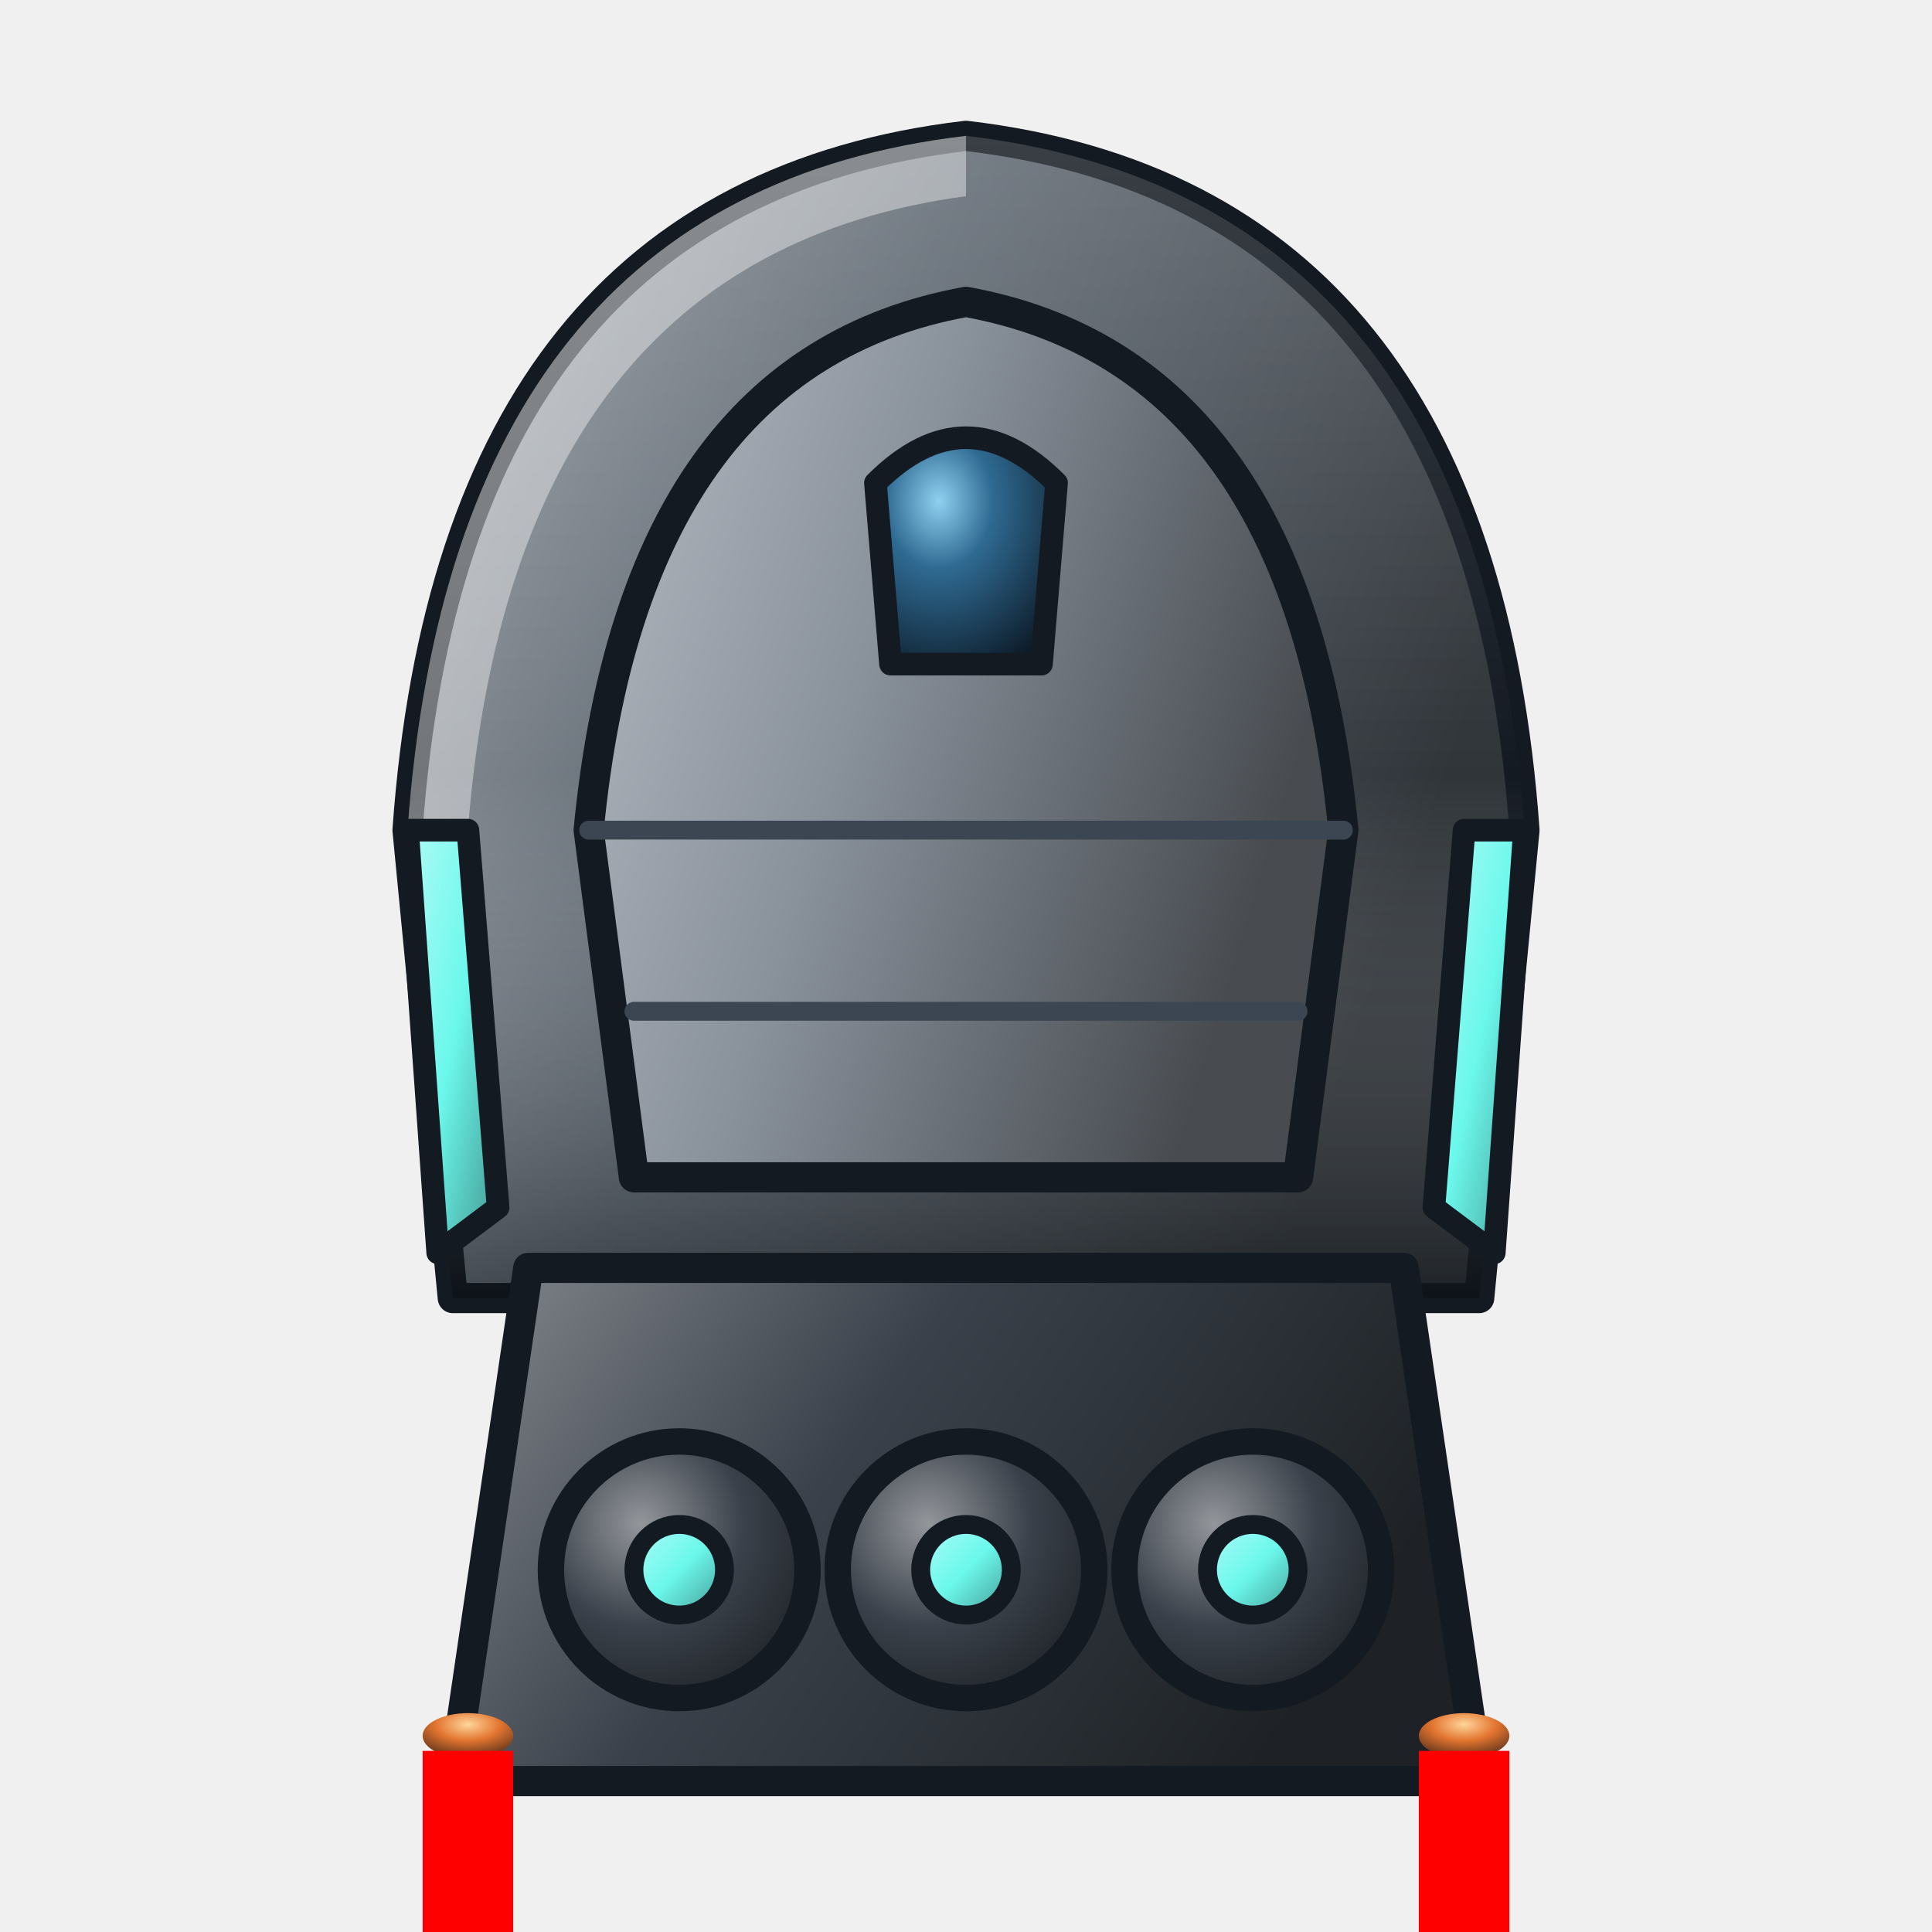
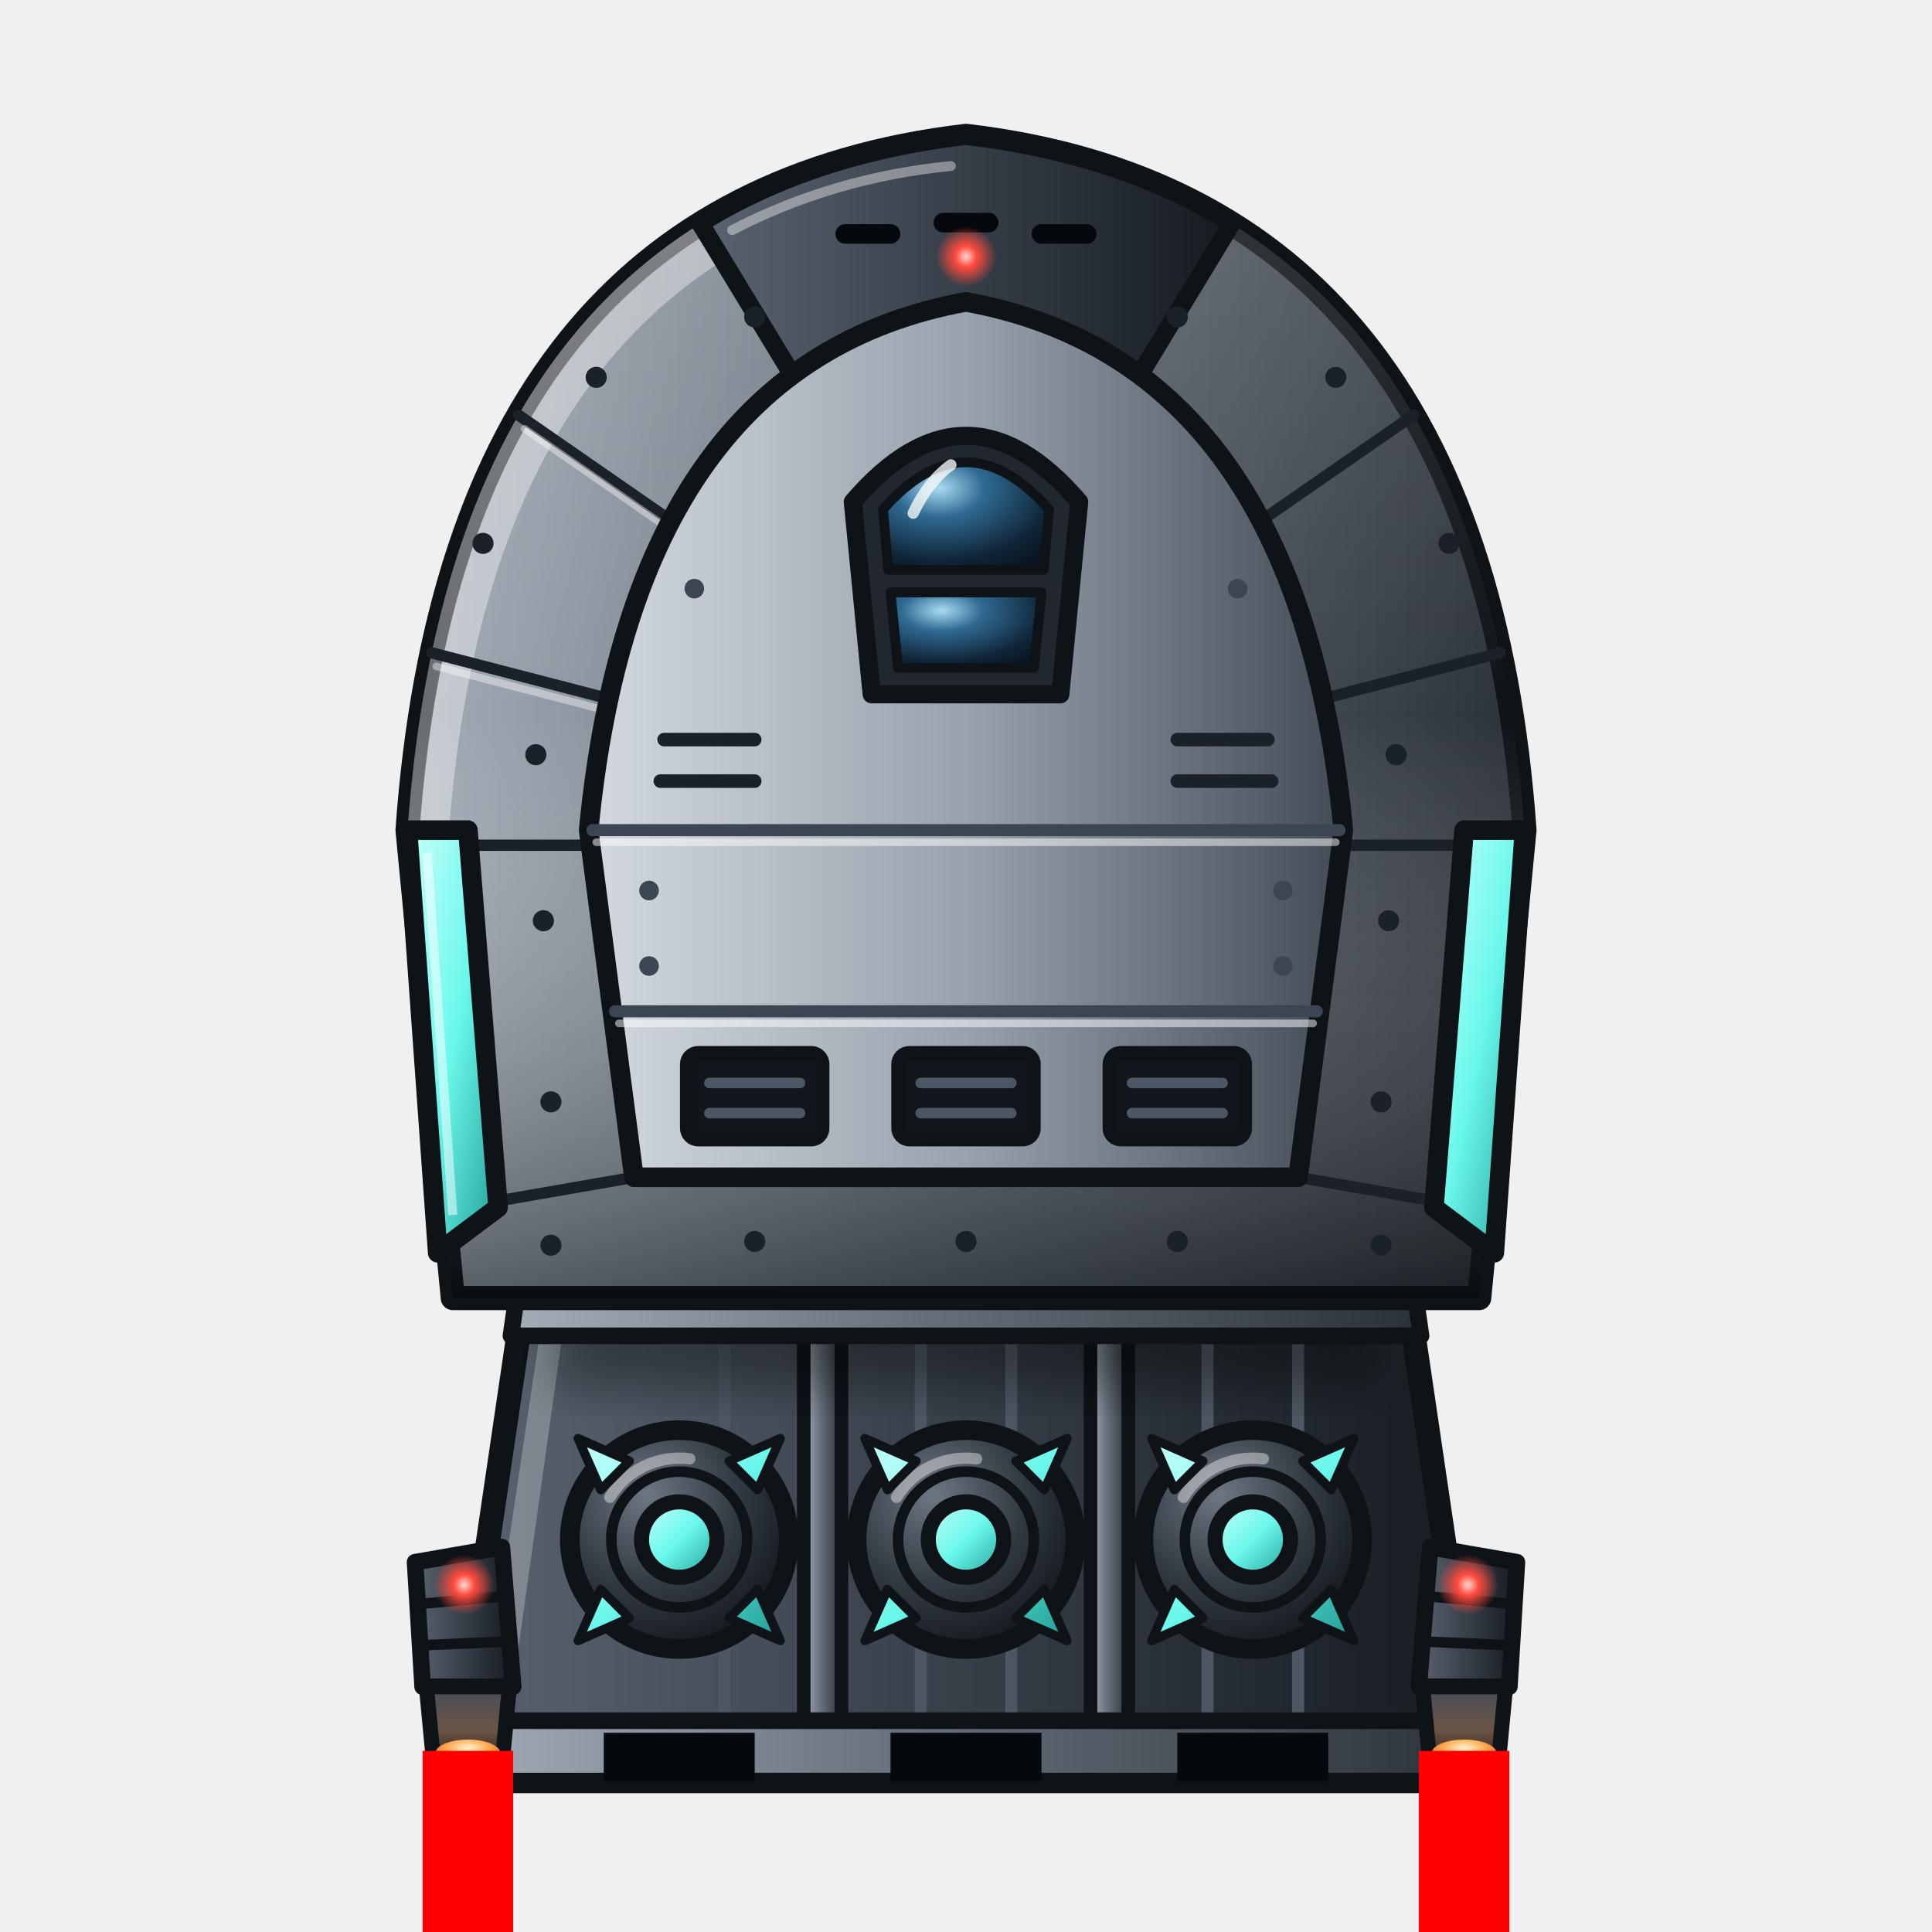
<svg xmlns="http://www.w3.org/2000/svg" viewBox="0 0 256 256">
  <defs>
-     <radialGradient id="glass" cx="0.35" cy="0.28" r="0.85">
-       <stop offset="0" stop-color="#8fd0f0" />
-       <stop offset="0.35" stop-color="#2f6a92" />
-       <stop offset="1" stop-color="#0b1824" />
+     <linearGradient id="shadeV" x1="0" y1="0" x2="0" y2="1">
+       <stop offset="0" stop-color="#ffffff" stop-opacity="0.16" />
+       <stop offset="0.5" stop-color="#ffffff" stop-opacity="0" />
+       <stop offset="1" stop-color="#05080c" stop-opacity="0.45" />
+     </linearGradient>
+     <linearGradient id="dark" x1="0" y1="0" x2="1" y2="0">
+       <stop offset="0" stop-color="#5a6470" />
+       <stop offset="0.5" stop-color="#363e48" />
+       <stop offset="1" stop-color="#161b21" />
+     </linearGradient>
+     <linearGradient id="bell" x1="0" y1="0" x2="0" y2="1">
+       <stop offset="0" stop-color="#474e58" />
+       <stop offset="0.55" stop-color="#6a5445" />
+       <stop offset="1" stop-color="#2a1a14" />
+     </linearGradient>
+     <radialGradient id="nozzle" cx="0.5" cy="0.3" r="0.8">
+       <stop offset="0" stop-color="#fff1cf" />
+       <stop offset="0.4" stop-color="#ffab52" />
+       <stop offset="1" stop-color="#b3431c" />
    </radialGradient>
-     <linearGradient id="shade" x1="0" y1="0" x2="0" y2="1">
-       <stop offset="0" stop-color="#ffffff" stop-opacity="0.16" />
-       <stop offset="0.55" stop-color="#ffffff" stop-opacity="0" />
-       <stop offset="1" stop-color="#05080c" stop-opacity="0.38" />
+     <linearGradient id="rim" x1="0" y1="0" x2="1" y2="0">
+       <stop offset="0" stop-color="#a4adb7" />
+       <stop offset="0.45" stop-color="#66707b" />
+       <stop offset="1" stop-color="#2b3138" />
    </linearGradient>
-     <radialGradient id="nozzle" cx="0.5" cy="0.25" r="0.9">
-       <stop offset="0" stop-color="#ffd59a" />
-       <stop offset="0.4" stop-color="#e2742f" />
-       <stop offset="1" stop-color="#2a1a14" />
+     <linearGradient id="deck" x1="0" y1="0" x2="1" y2="0">
+       <stop offset="0" stop-color="#d3d9df" />
+       <stop offset="0.5" stop-color="#98a2ad" />
+       <stop offset="1" stop-color="#434c56" />
+     </linearGradient>
+     <radialGradient id="mine" cx="0.35" cy="0.3" r="0.8">
+       <stop offset="0" stop-color="#6d7782" />
+       <stop offset="0.5" stop-color="#333b44" />
+       <stop offset="1" stop-color="#0e1217" />
    </radialGradient>
-     <linearGradient id="l3a414a" x1="0" y1="0" x2="1" y2="0.35">
-       <stop offset="0" stop-color="#85898f" />
-       <stop offset="0.45" stop-color="#3a414a" />
-       <stop offset="1" stop-color="#1e2226" />
-     </linearGradient>
-     <linearGradient id="l5d6670" x1="0" y1="0" x2="1" y2="0.35">
-       <stop offset="0" stop-color="#9ba0a6" />
-       <stop offset="0.45" stop-color="#5d6670" />
-       <stop offset="1" stop-color="#30353a" />
-     </linearGradient>
-     <linearGradient id="l8a929c" x1="0" y1="0" x2="1" y2="0.35">
-       <stop offset="0" stop-color="#b6bbc2" />
-       <stop offset="0.45" stop-color="#8a929c" />
-       <stop offset="1" stop-color="#484c51" />
-     </linearGradient>
-     <radialGradient id="r5d6670" cx="0.35" cy="0.32" r="0.8">
-       <stop offset="0" stop-color="#a6abb0" />
-       <stop offset="0.5" stop-color="#5d6670" />
-       <stop offset="1" stop-color="#2e3338" />
-     </radialGradient>
-     <radialGradient id="r3a414a" cx="0.35" cy="0.32" r="0.8">
-       <stop offset="0" stop-color="#93969b" />
-       <stop offset="0.5" stop-color="#3a414a" />
-       <stop offset="1" stop-color="#1d2025" />
+     <radialGradient id="glass" cx="0.34" cy="0.24" r="0.9">
+       <stop offset="0" stop-color="#a9dcf2" />
+       <stop offset="0.3" stop-color="#2f6a92" />
+       <stop offset="0.75" stop-color="#102538" />
+       <stop offset="1" stop-color="#081320" />
    </radialGradient>
    <linearGradient id="accent-fill" x1="0" y1="0" x2="1" y2="1">
-       <stop id="accent-light" offset="0" stop-color="#aefbf5" />
+       <stop id="accent-light" offset="0" stop-color="#c8fffa" />
      <stop id="accent-base" offset="0.5" stop-color="#6cf8ec" />
-       <stop id="accent-dark" offset="1" stop-color="#41958e" />
+       <stop id="accent-dark" offset="1" stop-color="#1f9c93" />
    </linearGradient>
+     <radialGradient id="lamp-red" cx="0.5" cy="0.5" r="0.5">
+       <stop offset="0" stop-color="#ffd6d0" />
+       <stop offset="0.35" stop-color="#ff4a3d" />
+       <stop offset="1" stop-color="#ff4a3d" stop-opacity="0" />
+     </radialGradient>
+     <filter id="soft" x="-30%" y="-30%" width="160%" height="160%">
+       <feGaussianBlur stdDeviation="3" />
+     </filter>
  </defs>
-   <g id="hull" stroke="#141a22" stroke-width="4" stroke-linejoin="round" stroke-linecap="round">
-     <path d="M128 18 Q196 26 202 110 L196 172 L60 172 L54 110 Q60 26 128 18 Z" fill="url(#l5d6670)" />
-     <path d="M128 18 Q196 26 202 110 L196 172 L60 172 L54 110 Q60 26 128 18 Z" fill="url(#shade)" stroke="none" />
-     <path d="M128 40 Q172 48 178 110 L172 156 L84 156 L78 110 Q84 48 128 40 Z" fill="url(#l8a929c)" />
-     <path d="M116 64 Q128 52 140 64 L138 88 L118 88 Z" fill="url(#glass)" stroke-width="3" />
-     <path d="M70 168 L186 168 L196 236 L60 236 Z" fill="url(#l3a414a)" />
-     <circle cx="90" cy="208" r="17" fill="url(#r3a414a)" stroke-width="3.5" />
-     <circle cx="128" cy="208" r="17" fill="url(#r3a414a)" stroke-width="3.5" />
-     <circle cx="166" cy="208" r="17" fill="url(#r3a414a)" stroke-width="3.5" />
-     <path d="M78 110 L178 110 M84 134 L172 134" fill="none" stroke="#3b4652" stroke-width="2.5" />
-     <path d="M54 110 Q60 26 128 18 L128 26 Q68 34 62 110 Z" fill="#ffffff" fill-opacity="0.4" stroke="none" />
-     <ellipse cx="62" cy="230" rx="6" ry="3" fill="url(#nozzle)" stroke="none" />
-     <ellipse cx="194" cy="230" rx="6" ry="3" fill="url(#nozzle)" stroke="none" />
+   <g id="hull" stroke="#0e1318" stroke-width="3.2" stroke-linejoin="round" stroke-linecap="round">
+     <path d="M70 168 L186 168 L196 236 L60 236 Z" fill="url(#dark)" />
+     <path d="M71.5 177 L63 234 L66.5 234 L74.5 177 Z" fill="#ffffff" fill-opacity="0.25" stroke="none" />
+     <path d="M84 177 L84 229 M96 177 L96 229 M122 177 L122 229 M134 177 L134 229 M160 177 L160 229 M172 177 L172 229" fill="none" stroke="#4d5763" stroke-width="1.6" />
+     <path d="M106.5 177 L111.5 177 L111.5 229 L106.5 229 Z" fill="url(#rim)" stroke-width="1.8" />
+     <path d="M149.5 177 L144.5 177 L144.5 229 L149.5 229 Z" fill="url(#rim)" stroke-width="1.8" />
+     <path d="M61.3 228 L194.7 228 L196 236 L60 236 Z" fill="url(#rim)" stroke-width="2.2" />
+     <path d="M80 229.6 L100 229.6 L100 236 L80 236 Z M118 229.6 L138 229.6 L138 236 L118 236 Z M156 229.6 L176 229.6 L176 236 L156 236 Z" fill="#05080c" stroke="none" />
+     <circle cx="90" cy="204" r="14.5" fill="url(#mine)" stroke-width="2.6" />
+     <circle cx="128" cy="204" r="14.5" fill="url(#mine)" stroke-width="2.6" />
+     <circle cx="166" cy="204" r="14.5" fill="url(#mine)" stroke-width="2.6" />
+     <circle cx="90" cy="204" r="9" fill="none" stroke-width="1.4" />
+     <circle cx="128" cy="204" r="9" fill="none" stroke-width="1.4" />
+     <circle cx="166" cy="204" r="9" fill="none" stroke-width="1.4" />
+     <path d="M80.8 198.4 A10.8 10.8 0 0 1 91.4 193.3 M118.8 198.4 A10.8 10.8 0 0 1 129.4 193.3 M156.8 198.4 A10.8 10.8 0 0 1 167.4 193.3" fill="none" stroke="#ffffff" stroke-opacity="0.4" stroke-width="1.5" />
+     <path d="M74 172 L182 172 L183 184 L73 184 Z" fill="#05080c" fill-opacity="0.34" stroke="none" filter="url(#soft)" />
+     <path d="M69 168 L187 168 L188.3 177 L67.7 177 Z" fill="url(#rim)" stroke-width="2.2" />
+     <path d="M55 207 L66.5 205 L68 223.5 L56 223.5 Z" fill="url(#dark)" stroke-width="2.2" />
+     <path d="M201 207 L189.5 205 L188 223.5 L200 223.5 Z" fill="url(#dark)" stroke-width="2.2" />
+     <path d="M56 212.5 L67 211.5 M56.2 218 L67.5 217.5 M200 212.5 L189 211.5 M199.8 218 L188.5 217.5" fill="none" stroke="#0e1318" stroke-width="1.4" />
+     <path d="M56.5 223.5 L67.5 223.5 L66.5 234 L57.5 234 Z" fill="url(#bell)" stroke-width="2" />
+     <path d="M199.5 223.5 L188.5 223.5 L189.5 234 L198.5 234 Z" fill="url(#bell)" stroke-width="2" />
+     <ellipse cx="62" cy="232.3" rx="4.3" ry="1.8" fill="url(#nozzle)" stroke="none" />
+     <ellipse cx="194" cy="232.3" rx="4.3" ry="1.8" fill="url(#nozzle)" stroke="none" />
+     <path d="M128 18 Q196 26 202 110 L196 172 L60 172 L54 110 Q60 26 128 18 Z" fill="url(#rim)" />
+     <path d="M128 18 Q196 26 202 110 L196 172 L60 172 L54 110 Q60 26 128 18 Z" fill="url(#shadeV)" stroke="none" />
+     <path d="M54 110 Q60 26 128 18 L128 23.5 Q65.5 31.5 59.5 110 Z" fill="#ffffff" fill-opacity="0.38" stroke="none" />
+     <path d="M128 18 Q148.4 20.4 163.2 29.6 L151 49.7 Q141.2 42.4 128 40 Q114.8 42.4 105 49.7 L92.8 29.6 Q107.6 20.4 128 18 Z" fill="url(#dark)" stroke-width="2.4" />
+     <path d="M97 30.5 Q110.5 23.5 126 22" fill="none" stroke="#ffffff" stroke-opacity="0.4" stroke-width="1.3" />
+     <path d="M112 31 L118 31 M125 29.5 L131 29.5 M138 31 L144 31" fill="none" stroke="#05080c" stroke-width="2.6" />
+     <path d="M68.7 55 L88.9 69 M57.2 86.5 L80.7 92.6 M55 112 L78 112 M61 160 L84 156 M187.3 55 L167.1 69 M198.8 86.5 L175.3 92.6 M201 112 L178 112 M195 160 L172 156" fill="none" stroke="#1b2128" stroke-width="1.5" />
+     <path d="M69.5 56.8 L89.7 70.8 M57.8 88.3 L81.3 94.4" fill="none" stroke="#ffffff" stroke-opacity="0.4" stroke-width="1" />
+     <g fill="#1b2128" stroke="none">
+       <circle cx="100" cy="42" r="1.4" />
+       <circle cx="156" cy="42" r="1.4" />
+       <circle cx="79" cy="50" r="1.4" />
+       <circle cx="177" cy="50" r="1.4" />
+       <circle cx="64" cy="72" r="1.4" />
+       <circle cx="192" cy="72" r="1.4" />
+       <circle cx="71" cy="100" r="1.4" />
+       <circle cx="185" cy="100" r="1.4" />
+       <circle cx="72" cy="122" r="1.4" />
+       <circle cx="184" cy="122" r="1.4" />
+       <circle cx="73" cy="146" r="1.4" />
+       <circle cx="183" cy="146" r="1.4" />
+       <circle cx="73" cy="165" r="1.4" />
+       <circle cx="183" cy="165" r="1.4" />
+       <circle cx="100" cy="164.5" r="1.4" />
+       <circle cx="156" cy="164.5" r="1.4" />
+       <circle cx="128" cy="164.5" r="1.4" />
+     </g>
+     <path d="M128 40 Q172 48 178 110 L172 156 L84 156 L78 110 Q84 48 128 40 Z" fill="url(#deck)" stroke-width="2.6" />
+     <path d="M78.5 110 L177.5 110 M81.5 134 L174.5 134" fill="none" stroke="#3b4652" stroke-width="1.6" />
+     <path d="M79 111.6 L177 111.6 M82 135.6 L174 135.6" fill="none" stroke="#ffffff" stroke-opacity="0.5" stroke-width="1" />
+     <path d="M113 66.5 Q128 49 143 66.5 L140.5 92 L115.5 92 Z" fill="#20272f" stroke-width="2.4" />
+     <path d="M117 67.5 Q128 55 139 67.5 L138.3 75.5 L117.7 75.5 Z" fill="url(#glass)" stroke-width="1.3" />
+     <path d="M118 78.5 L138 78.5 L137 88.5 L119 88.5 Z" fill="url(#glass)" stroke-width="1.3" />
+     <path d="M121 68 Q123 63.8 126 61.6" fill="none" stroke="#ffffff" stroke-opacity="0.75" stroke-width="1.5" />
+     <path d="M88 98 L100 98 M87.5 103.5 L100 103.5 M168 98 L156 98 M168.5 103.5 L156 103.5" fill="none" stroke="#1b2128" stroke-width="1.8" />
+     <g fill="#3b4652" stroke="none">
+       <circle cx="92" cy="78" r="1.3" />
+       <circle cx="164" cy="78" r="1.3" />
+       <circle cx="86" cy="118" r="1.3" />
+       <circle cx="170" cy="118" r="1.3" />
+       <circle cx="86" cy="128" r="1.3" />
+       <circle cx="170" cy="128" r="1.3" />
+     </g>
+     <rect x="91" y="139.5" width="18" height="11.5" rx="1.5" fill="#11161c" stroke-width="1.8" />
+     <rect x="119" y="139.5" width="18" height="11.5" rx="1.5" fill="#11161c" stroke-width="1.8" />
+     <rect x="147" y="139.5" width="18" height="11.5" rx="1.5" fill="#11161c" stroke-width="1.8" />
+     <path d="M94 143.5 L106 143.5 M94 147.5 L106 147.5 M122 143.5 L134 143.5 M122 147.5 L134 147.5 M150 143.5 L162 143.5 M150 147.5 L162 147.5" fill="none" stroke="#4d5763" stroke-width="1.4" />
  </g>
-   <g id="accent" stroke="#141a22" stroke-width="4" stroke-linejoin="round" stroke-linecap="round">
-     <circle cx="90" cy="208" r="6" fill="url(#accent-fill)" stroke-width="2.5" />
-     <circle cx="128" cy="208" r="6" fill="url(#accent-fill)" stroke-width="2.5" />
-     <circle cx="166" cy="208" r="6" fill="url(#accent-fill)" stroke-width="2.5" />
-     <path d="M54 110 L62 110 L66 160 L58 166 Z" fill="url(#accent-fill)" stroke-width="3" />
-     <path d="M202 110 L194 110 L190 160 L198 166 Z" fill="url(#accent-fill)" stroke-width="3" />
+   <g id="accent" stroke="#0e1318" stroke-width="3.2" stroke-linejoin="round">
+     <path d="M54 110 L62 110 L66 160 L58 166 Z" fill="url(#accent-fill)" stroke-width="2.6" />
+     <path d="M202 110 L194 110 L190 160 L198 166 Z" fill="url(#accent-fill)" stroke-width="2.6" />
+     <path d="M56.6 113 L60 161" fill="none" stroke="#ffffff" stroke-opacity="0.5" stroke-width="1.2" />
+     <path d="M103.4 190.6 L96.6 193.6 L100.4 197.4 Z M103.4 217.4 L96.6 214.4 L100.4 210.6 Z M76.6 217.4 L83.4 214.4 L79.6 210.6 Z M76.6 190.6 L83.4 193.6 L79.6 197.4 Z" fill="url(#accent-fill)" stroke-width="1.2" />
+     <path d="M141.4 190.6 L134.6 193.6 L138.4 197.4 Z M141.4 217.4 L134.6 214.4 L138.4 210.6 Z M114.6 217.4 L121.4 214.4 L117.6 210.6 Z M114.6 190.6 L121.4 193.6 L117.6 197.4 Z" fill="url(#accent-fill)" stroke-width="1.2" />
+     <path d="M179.4 190.6 L172.6 193.6 L176.4 197.4 Z M179.4 217.4 L172.6 214.4 L176.4 210.6 Z M152.6 217.4 L159.4 214.4 L155.6 210.6 Z M152.6 190.6 L159.4 193.6 L155.6 197.4 Z" fill="url(#accent-fill)" stroke-width="1.2" />
+     <circle cx="90" cy="204" r="5" fill="url(#accent-fill)" stroke-width="2" />
+     <circle cx="128" cy="204" r="5" fill="url(#accent-fill)" stroke-width="2" />
+     <circle cx="166" cy="204" r="5" fill="url(#accent-fill)" stroke-width="2" />
+   </g>
+   <g id="lamps">
+     <circle cx="128" cy="34" r="4" fill="url(#lamp-red)" />
+     <circle cx="61.5" cy="210" r="4" fill="url(#lamp-red)" />
+     <circle cx="194.5" cy="210" r="4" fill="url(#lamp-red)" />
  </g>
  <g id="anchors">
    <line id="flame-main-1" x1="62" y1="232" x2="62" y2="262" stroke="#ff0000" stroke-width="12" />
    <line id="flame-main-2" x1="194" y1="232" x2="194" y2="262" stroke="#ff0000" stroke-width="12" />
  </g>
</svg>
